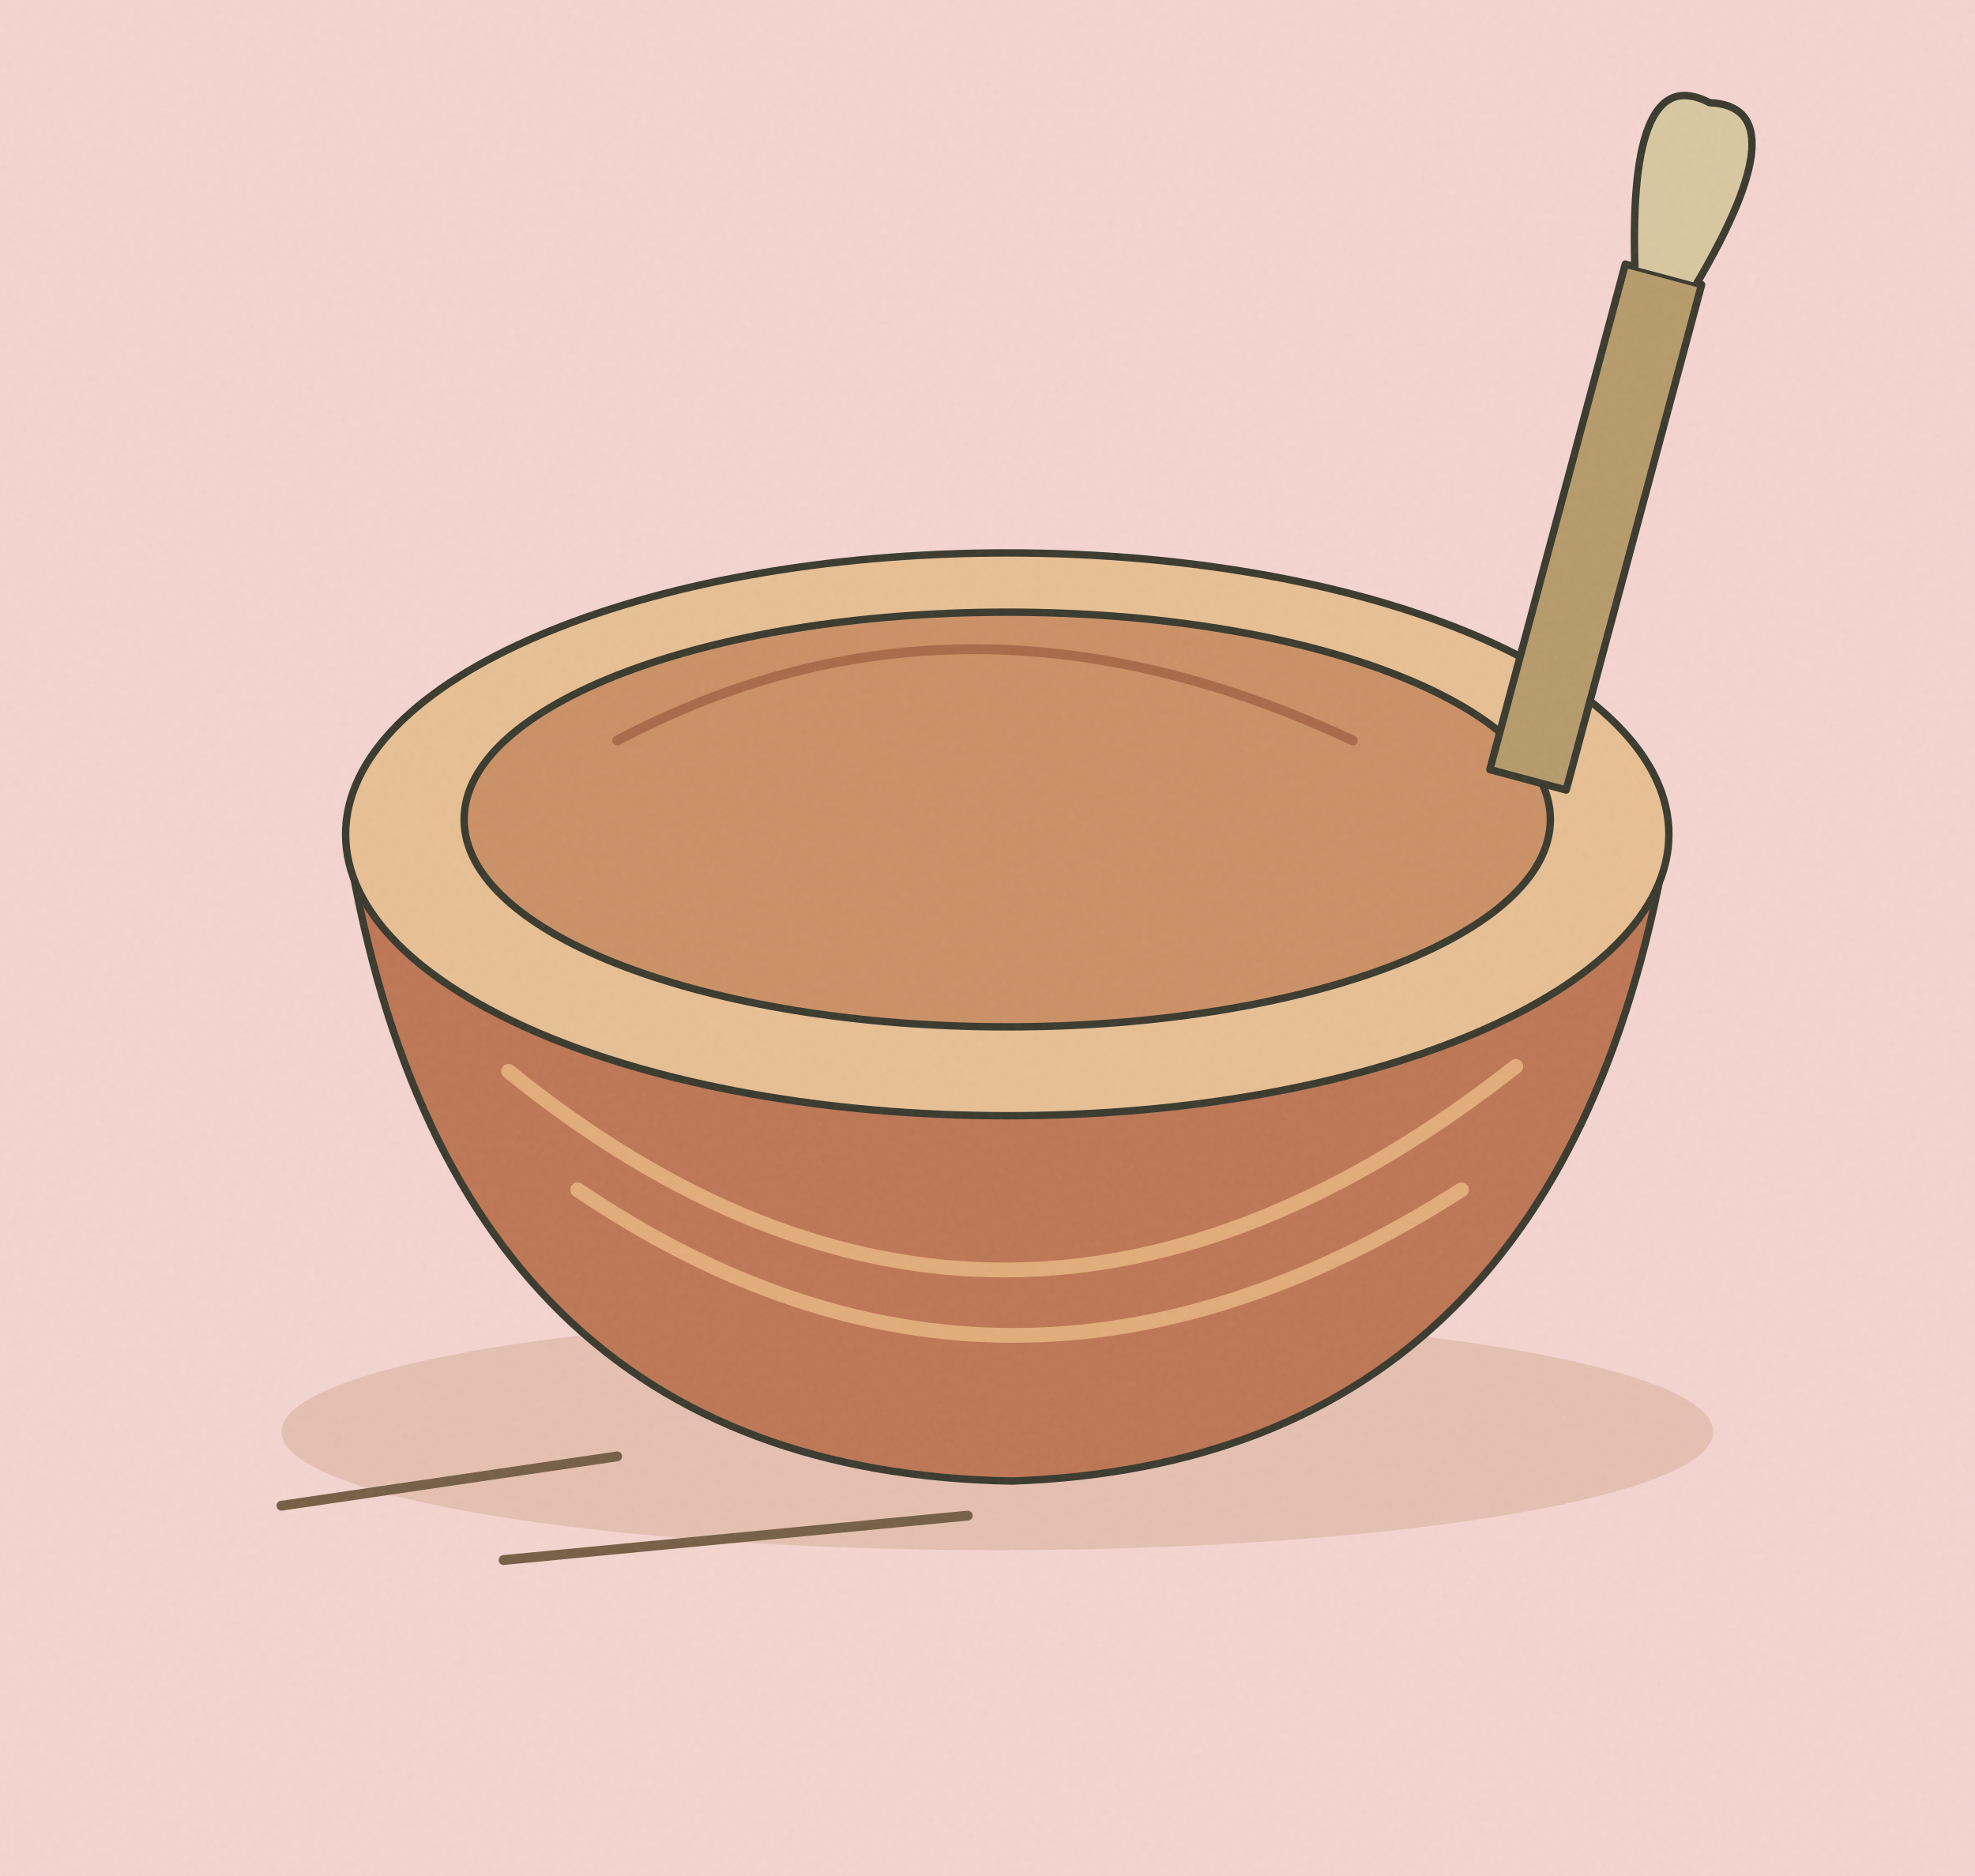
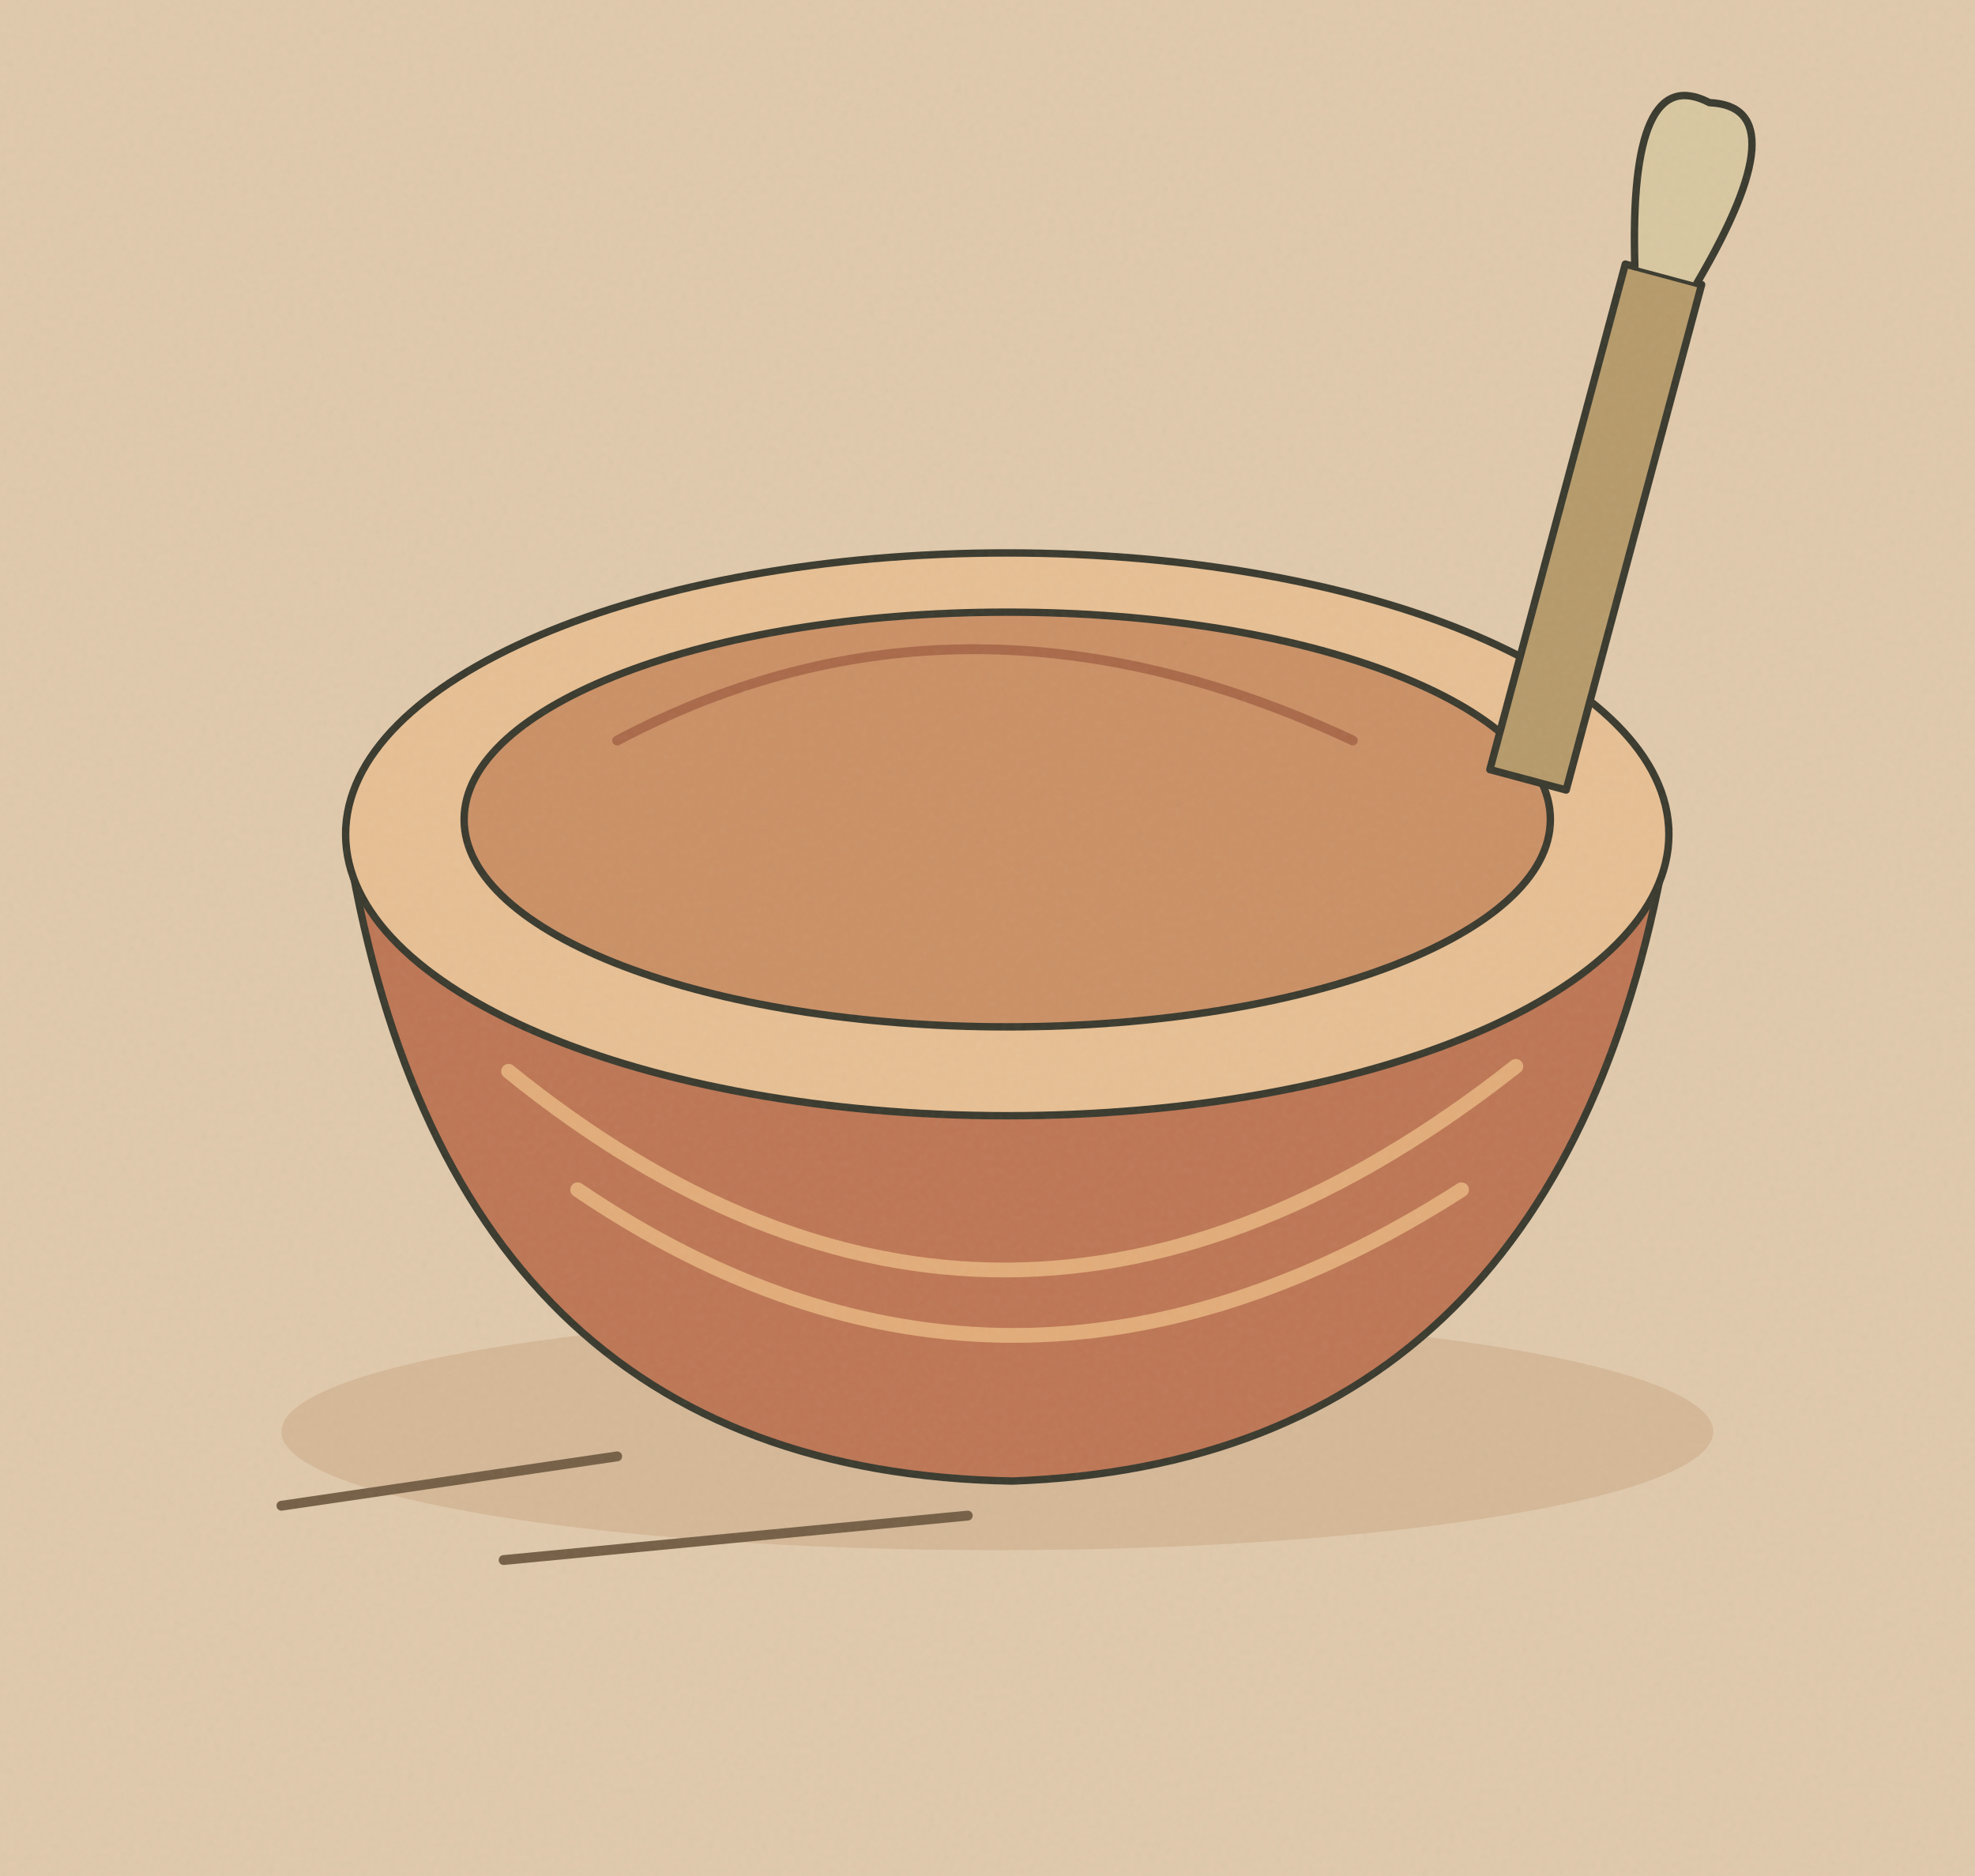
<svg xmlns="http://www.w3.org/2000/svg" viewBox="0 0 400 380">
  <defs>
    <pattern id="fine" width="5" height="5" patternUnits="userSpaceOnUse">
      <path d="M0 0l5 5" stroke="#231e17" opacity=".1" stroke-width=".5" />
    </pattern>
    <filter id="grain">
      <feTurbulence type="fractalNoise" baseFrequency=".74" numOctaves="3" stitchTiles="stitch" />
      <feColorMatrix type="saturate" values="0" />
      <feComponentTransfer>
        <feFuncA type="linear" slope=".065" />
      </feComponentTransfer>
      <feBlend in="SourceGraphic" mode="multiply" />
    </filter>
  </defs>
-   <rect width="400" height="380" fill="#f5d4cf" />
+   <rect width="400" height="380" fill="#e0c9ab" />
  <g stroke="#39392d" stroke-width="1.5" stroke-linejoin="round" stroke-linecap="round">
    <ellipse cx="202" cy="290" rx="145" ry="24" fill="#b58056" opacity=".24" stroke="none" />
    <path d="M70 168q20 130 135 132 112-4 133-132" fill="#bd7654" />
    <ellipse cx="204" cy="169" rx="134" ry="57" fill="#e7bf93" />
    <ellipse cx="204" cy="166" rx="110" ry="42" fill="#cb9065" />
    <path d="M103 217q100 81 204-1M117 241q87 59 179 0" fill="none" stroke="#e2ac79" stroke-width="3" />
    <path d="M125 150q70-37 149 0" fill="none" stroke="#a96948" stroke-width="2" />
    <g transform="rotate(15 325 100)">
      <path d="M317 54h16v106h-16z" fill="#b69a6a" />
      <path d="M319 54q-12-40 6-36 18-4 7 36" fill="#d8c7a0" />
    </g>
    <path d="M57 305l68-10m-23 21 94-9" stroke="#755f45" stroke-width="2" />
  </g>
  <rect width="400" height="380" fill="transparent" filter="url(#grain)" />
</svg>
